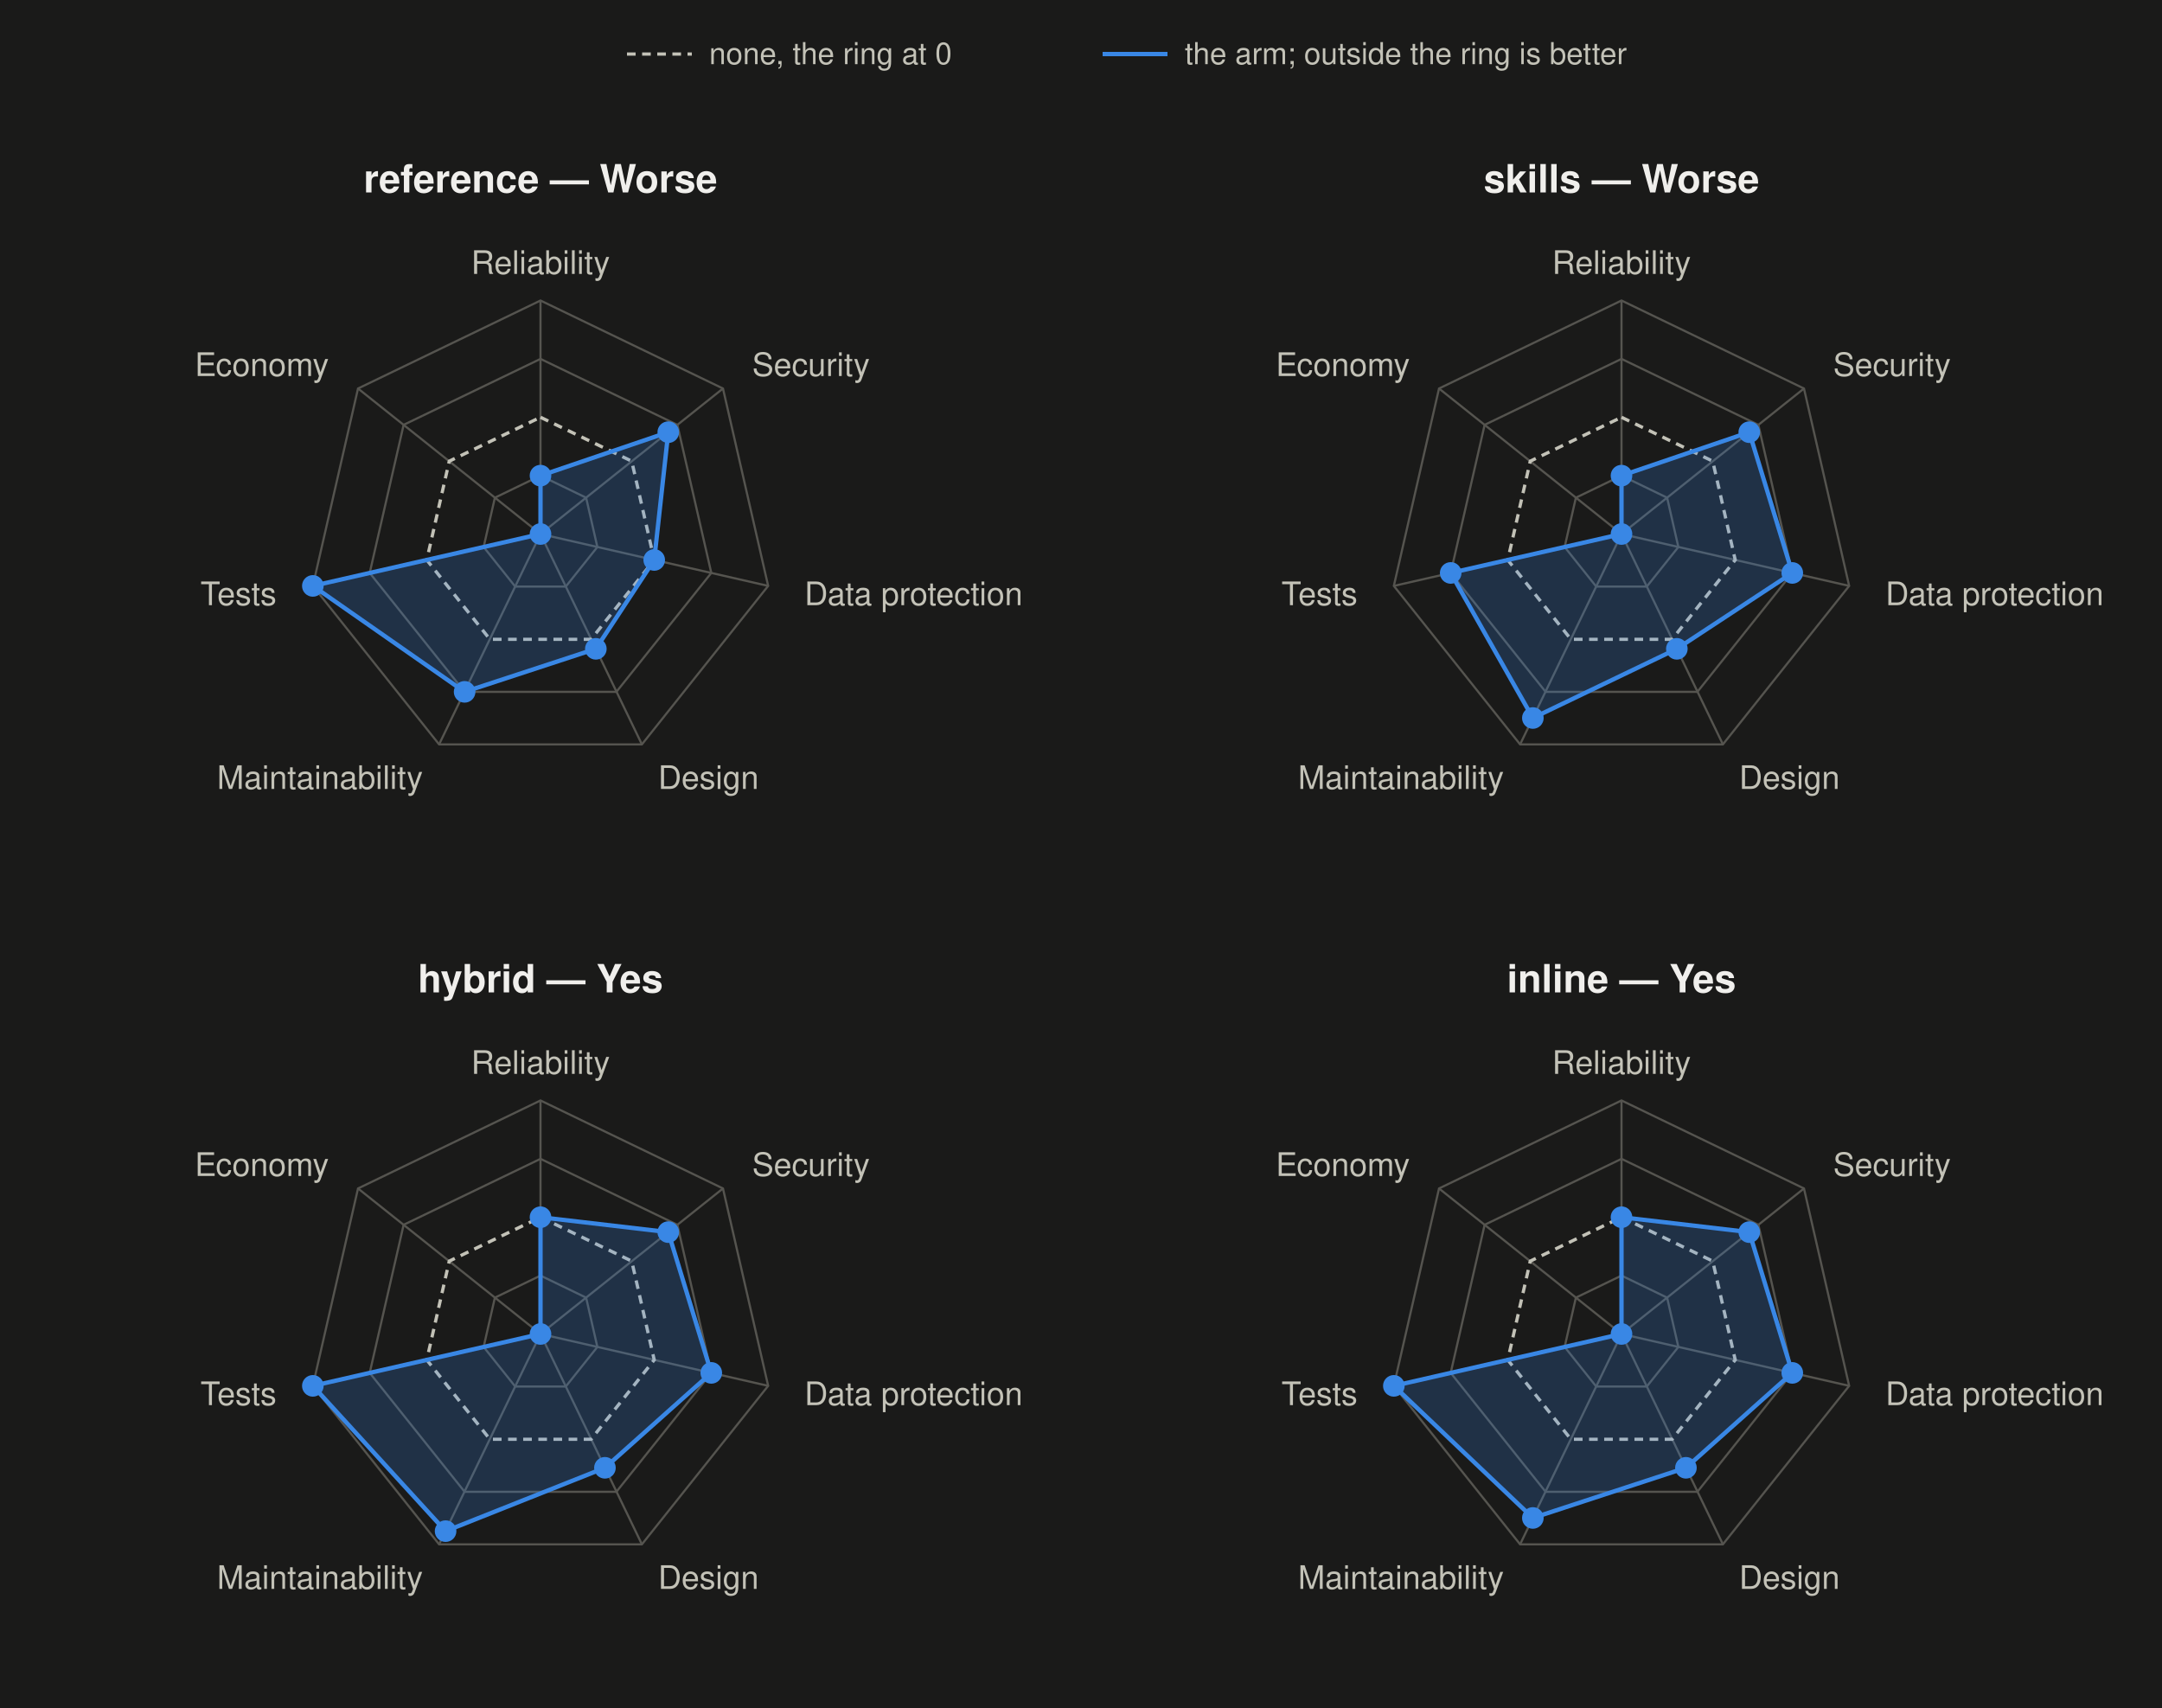
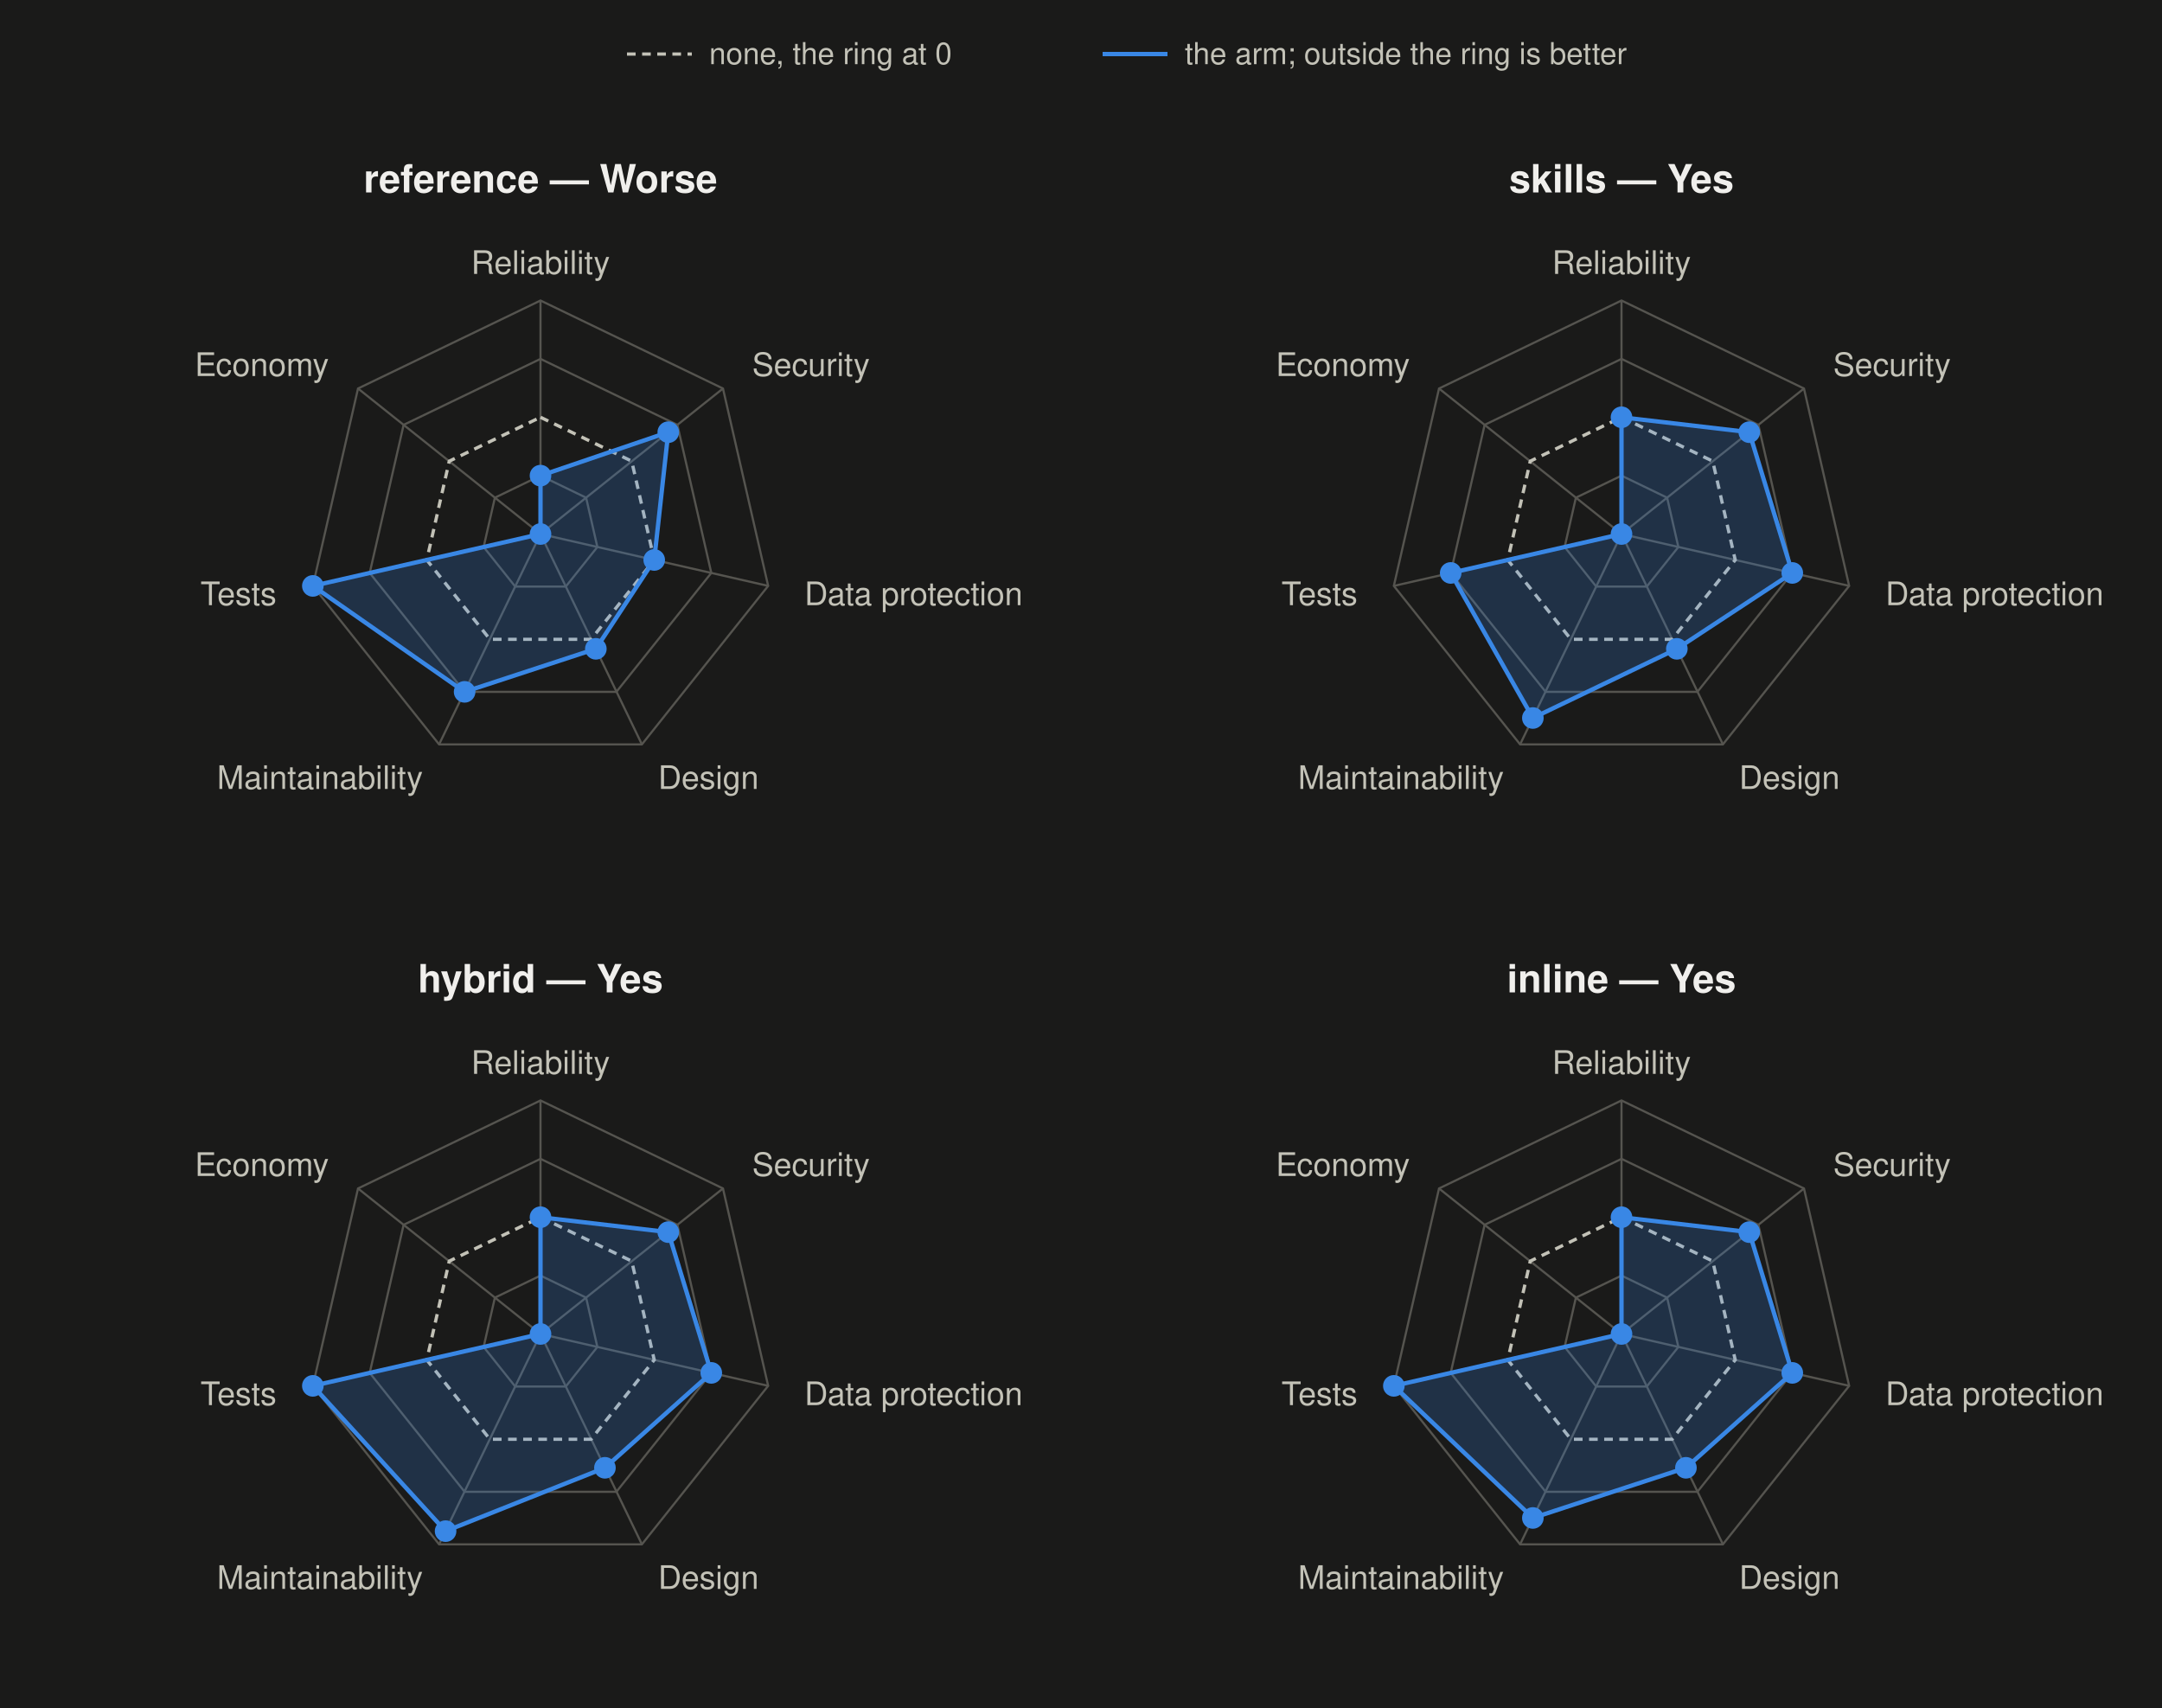
<svg xmlns="http://www.w3.org/2000/svg" width="1000" height="790" viewBox="0 0 1000 790" font-family="-apple-system, Segoe UI, Helvetica, Arial, sans-serif">
  <rect width="100%" height="100%" fill="#1a1a19" />
  <line x1="290" y1="25" x2="320" y2="25" stroke="#c3c2b7" stroke-width="1.5" stroke-dasharray="4 3" />
  <text x="328" y="25" dominant-baseline="middle" font-size="14" fill="#c3c2b7">none, the ring at 0</text>
  <line x1="510" y1="25" x2="540" y2="25" stroke="#3987e5" stroke-width="2" />
  <text x="548" y="25" dominant-baseline="middle" font-size="14" fill="#c3c2b7">the arm; outside the ring is better</text>
  <text x="250.0" y="89.0" text-anchor="middle" font-size="18" font-weight="600" fill="#f0efec">reference — Worse</text>
  <polygon points="250.0,220.0 271.1,230.2 276.3,253.0 261.7,271.3 238.3,271.3 223.7,253.0 228.9,230.2" fill="none" stroke="#55544f" stroke-width="1" />
  <polygon points="250.0,166.0 313.3,196.5 329.0,265.0 285.1,320.0 214.9,320.0 171.0,265.0 186.7,196.5" fill="none" stroke="#55544f" stroke-width="1" />
  <polygon points="250.0,139.0 334.4,179.7 355.3,271.0 296.9,344.3 203.1,344.3 144.7,271.0 165.6,179.7" fill="none" stroke="#55544f" stroke-width="1" />
  <line x1="250.0" y1="247.0" x2="250.0" y2="139.0" stroke="#55544f" stroke-width="1" />
  <text x="250.0" y="121.7" text-anchor="middle" dominant-baseline="middle" font-size="15" fill="#c3c2b7">Reliability</text>
  <line x1="250.0" y1="247.0" x2="334.4" y2="179.7" stroke="#55544f" stroke-width="1" />
  <text x="347.9" y="168.9" text-anchor="start" dominant-baseline="middle" font-size="15" fill="#c3c2b7">Security</text>
  <line x1="250.0" y1="247.0" x2="355.3" y2="271.0" stroke="#55544f" stroke-width="1" />
  <text x="372.1" y="274.9" text-anchor="start" dominant-baseline="middle" font-size="15" fill="#c3c2b7">Data protection</text>
  <line x1="250.0" y1="247.0" x2="296.9" y2="344.3" stroke="#55544f" stroke-width="1" />
  <text x="304.4" y="359.9" text-anchor="start" dominant-baseline="middle" font-size="15" fill="#c3c2b7">Design</text>
  <line x1="250.0" y1="247.0" x2="203.1" y2="344.3" stroke="#55544f" stroke-width="1" />
  <text x="195.6" y="359.9" text-anchor="end" dominant-baseline="middle" font-size="15" fill="#c3c2b7">Maintainability</text>
  <line x1="250.0" y1="247.0" x2="144.7" y2="271.0" stroke="#55544f" stroke-width="1" />
  <text x="127.9" y="274.9" text-anchor="end" dominant-baseline="middle" font-size="15" fill="#c3c2b7">Tests</text>
  <line x1="250.0" y1="247.0" x2="165.6" y2="179.7" stroke="#55544f" stroke-width="1" />
  <text x="152.1" y="168.9" text-anchor="end" dominant-baseline="middle" font-size="15" fill="#c3c2b7">Economy</text>
  <polygon points="250.0,193.0 292.2,213.3 302.6,259.0 273.4,295.7 226.6,295.7 197.4,259.0 207.8,213.3" fill="none" stroke="#c3c2b7" stroke-width="1.5" stroke-dasharray="4 3" />
  <polygon points="250.0,220.0 309.1,199.9 302.6,259.0 275.6,300.1 214.9,320.0 144.7,271.0 250.0,247.0" fill="#3987e5" fill-opacity="0.22" stroke="#3987e5" stroke-width="2" stroke-linejoin="round" />
  <circle cx="250.0" cy="220.0" r="4" fill="#3987e5" stroke="#3987e5" stroke-width="2" />
  <circle cx="309.1" cy="199.9" r="4" fill="#3987e5" stroke="#3987e5" stroke-width="2" />
  <circle cx="302.6" cy="259.0" r="4" fill="#3987e5" stroke="#3987e5" stroke-width="2" />
  <circle cx="275.6" cy="300.1" r="4" fill="#3987e5" stroke="#3987e5" stroke-width="2" />
  <circle cx="214.9" cy="320.0" r="4" fill="#3987e5" stroke="#3987e5" stroke-width="2" />
  <circle cx="144.7" cy="271.0" r="4" fill="#3987e5" stroke="#3987e5" stroke-width="2" />
  <circle cx="250.0" cy="247.0" r="4" fill="#3987e5" stroke="#3987e5" stroke-width="2" />
-   <text x="750.0" y="89.0" text-anchor="middle" font-size="18" font-weight="600" fill="#f0efec">skills — Worse</text>
+   <text x="750.0" y="89.0" text-anchor="middle" font-size="18" font-weight="600" fill="#f0efec">skills — Yes</text>
  <polygon points="750.0,220.0 771.1,230.2 776.3,253.0 761.7,271.3 738.3,271.3 723.7,253.0 728.9,230.2" fill="none" stroke="#55544f" stroke-width="1" />
  <polygon points="750.0,166.0 813.3,196.5 829.0,265.0 785.1,320.0 714.9,320.0 671.0,265.0 686.7,196.5" fill="none" stroke="#55544f" stroke-width="1" />
  <polygon points="750.0,139.0 834.4,179.7 855.3,271.0 796.9,344.3 703.1,344.3 644.7,271.0 665.6,179.7" fill="none" stroke="#55544f" stroke-width="1" />
  <line x1="750.0" y1="247.0" x2="750.0" y2="139.0" stroke="#55544f" stroke-width="1" />
  <text x="750.0" y="121.7" text-anchor="middle" dominant-baseline="middle" font-size="15" fill="#c3c2b7">Reliability</text>
  <line x1="750.0" y1="247.0" x2="834.4" y2="179.7" stroke="#55544f" stroke-width="1" />
  <text x="847.9" y="168.9" text-anchor="start" dominant-baseline="middle" font-size="15" fill="#c3c2b7">Security</text>
  <line x1="750.0" y1="247.0" x2="855.3" y2="271.0" stroke="#55544f" stroke-width="1" />
  <text x="872.1" y="274.9" text-anchor="start" dominant-baseline="middle" font-size="15" fill="#c3c2b7">Data protection</text>
  <line x1="750.0" y1="247.0" x2="796.9" y2="344.3" stroke="#55544f" stroke-width="1" />
  <text x="804.4" y="359.9" text-anchor="start" dominant-baseline="middle" font-size="15" fill="#c3c2b7">Design</text>
  <line x1="750.0" y1="247.0" x2="703.1" y2="344.3" stroke="#55544f" stroke-width="1" />
  <text x="695.6" y="359.9" text-anchor="end" dominant-baseline="middle" font-size="15" fill="#c3c2b7">Maintainability</text>
  <line x1="750.0" y1="247.0" x2="644.7" y2="271.0" stroke="#55544f" stroke-width="1" />
  <text x="627.9" y="274.9" text-anchor="end" dominant-baseline="middle" font-size="15" fill="#c3c2b7">Tests</text>
  <line x1="750.0" y1="247.0" x2="665.6" y2="179.7" stroke="#55544f" stroke-width="1" />
  <text x="652.1" y="168.9" text-anchor="end" dominant-baseline="middle" font-size="15" fill="#c3c2b7">Economy</text>
  <polygon points="750.0,193.0 792.2,213.3 802.6,259.0 773.4,295.7 726.6,295.7 697.4,259.0 707.8,213.3" fill="none" stroke="#c3c2b7" stroke-width="1.5" stroke-dasharray="4 3" />
-   <polygon points="750.0,220.0 809.1,199.9 829.0,265.0 775.6,300.1 709.0,332.1 671.0,265.0 750.0,247.0" fill="#3987e5" fill-opacity="0.22" stroke="#3987e5" stroke-width="2" stroke-linejoin="round" />
-   <circle cx="750.0" cy="220.0" r="4" fill="#3987e5" stroke="#3987e5" stroke-width="2" />
+   <polygon points="750.0,193.0 809.1,199.9 829.0,265.0 775.6,300.1 709.0,332.1 671.0,265.0 750.0,247.0" fill="#3987e5" fill-opacity="0.22" stroke="#3987e5" stroke-width="2" stroke-linejoin="round" />
+   <circle cx="750.0" cy="193.0" r="4" fill="#3987e5" stroke="#3987e5" stroke-width="2" />
  <circle cx="809.1" cy="199.9" r="4" fill="#3987e5" stroke="#3987e5" stroke-width="2" />
  <circle cx="829.0" cy="265.0" r="4" fill="#3987e5" stroke="#3987e5" stroke-width="2" />
  <circle cx="775.6" cy="300.1" r="4" fill="#3987e5" stroke="#3987e5" stroke-width="2" />
  <circle cx="709.0" cy="332.1" r="4" fill="#3987e5" stroke="#3987e5" stroke-width="2" />
  <circle cx="671.0" cy="265.0" r="4" fill="#3987e5" stroke="#3987e5" stroke-width="2" />
  <circle cx="750.0" cy="247.0" r="4" fill="#3987e5" stroke="#3987e5" stroke-width="2" />
  <text x="250.0" y="459.0" text-anchor="middle" font-size="18" font-weight="600" fill="#f0efec">hybrid — Yes</text>
  <polygon points="250.0,590.0 271.1,600.2 276.3,623.0 261.7,641.3 238.3,641.3 223.7,623.0 228.9,600.2" fill="none" stroke="#55544f" stroke-width="1" />
  <polygon points="250.0,536.0 313.3,566.5 329.0,635.0 285.1,690.0 214.9,690.0 171.0,635.0 186.7,566.5" fill="none" stroke="#55544f" stroke-width="1" />
  <polygon points="250.0,509.0 334.4,549.7 355.3,641.0 296.9,714.3 203.1,714.3 144.7,641.0 165.6,549.7" fill="none" stroke="#55544f" stroke-width="1" />
  <line x1="250.0" y1="617.0" x2="250.0" y2="509.0" stroke="#55544f" stroke-width="1" />
  <text x="250.0" y="491.7" text-anchor="middle" dominant-baseline="middle" font-size="15" fill="#c3c2b7">Reliability</text>
  <line x1="250.0" y1="617.0" x2="334.4" y2="549.7" stroke="#55544f" stroke-width="1" />
  <text x="347.9" y="538.9" text-anchor="start" dominant-baseline="middle" font-size="15" fill="#c3c2b7">Security</text>
  <line x1="250.0" y1="617.0" x2="355.3" y2="641.0" stroke="#55544f" stroke-width="1" />
  <text x="372.1" y="644.9" text-anchor="start" dominant-baseline="middle" font-size="15" fill="#c3c2b7">Data protection</text>
  <line x1="250.0" y1="617.0" x2="296.9" y2="714.3" stroke="#55544f" stroke-width="1" />
  <text x="304.4" y="729.9" text-anchor="start" dominant-baseline="middle" font-size="15" fill="#c3c2b7">Design</text>
  <line x1="250.0" y1="617.0" x2="203.1" y2="714.3" stroke="#55544f" stroke-width="1" />
  <text x="195.6" y="729.9" text-anchor="end" dominant-baseline="middle" font-size="15" fill="#c3c2b7">Maintainability</text>
  <line x1="250.0" y1="617.0" x2="144.7" y2="641.0" stroke="#55544f" stroke-width="1" />
  <text x="127.9" y="644.9" text-anchor="end" dominant-baseline="middle" font-size="15" fill="#c3c2b7">Tests</text>
  <line x1="250.0" y1="617.0" x2="165.6" y2="549.7" stroke="#55544f" stroke-width="1" />
  <text x="152.1" y="538.9" text-anchor="end" dominant-baseline="middle" font-size="15" fill="#c3c2b7">Economy</text>
  <polygon points="250.0,563.0 292.2,583.3 302.6,629.0 273.4,665.7 226.6,665.7 197.4,629.0 207.8,583.3" fill="none" stroke="#c3c2b7" stroke-width="1.5" stroke-dasharray="4 3" />
  <polygon points="250.0,563.0 309.1,569.9 329.0,635.0 279.8,678.9 206.1,708.2 144.7,641.0 250.0,617.0" fill="#3987e5" fill-opacity="0.22" stroke="#3987e5" stroke-width="2" stroke-linejoin="round" />
  <circle cx="250.0" cy="563.0" r="4" fill="#3987e5" stroke="#3987e5" stroke-width="2" />
  <circle cx="309.1" cy="569.9" r="4" fill="#3987e5" stroke="#3987e5" stroke-width="2" />
  <circle cx="329.0" cy="635.0" r="4" fill="#3987e5" stroke="#3987e5" stroke-width="2" />
  <circle cx="279.8" cy="678.9" r="4" fill="#3987e5" stroke="#3987e5" stroke-width="2" />
  <circle cx="206.1" cy="708.2" r="4" fill="#3987e5" stroke="#3987e5" stroke-width="2" />
  <circle cx="144.7" cy="641.0" r="4" fill="#3987e5" stroke="#3987e5" stroke-width="2" />
  <circle cx="250.0" cy="617.0" r="4" fill="#3987e5" stroke="#3987e5" stroke-width="2" />
  <text x="750.0" y="459.0" text-anchor="middle" font-size="18" font-weight="600" fill="#f0efec">inline — Yes</text>
  <polygon points="750.0,590.0 771.1,600.2 776.3,623.0 761.7,641.3 738.3,641.3 723.7,623.0 728.9,600.2" fill="none" stroke="#55544f" stroke-width="1" />
  <polygon points="750.0,536.0 813.3,566.5 829.0,635.0 785.1,690.0 714.9,690.0 671.0,635.0 686.7,566.5" fill="none" stroke="#55544f" stroke-width="1" />
  <polygon points="750.0,509.0 834.4,549.7 855.3,641.0 796.9,714.3 703.1,714.3 644.7,641.0 665.6,549.7" fill="none" stroke="#55544f" stroke-width="1" />
  <line x1="750.0" y1="617.0" x2="750.0" y2="509.0" stroke="#55544f" stroke-width="1" />
  <text x="750.0" y="491.7" text-anchor="middle" dominant-baseline="middle" font-size="15" fill="#c3c2b7">Reliability</text>
  <line x1="750.0" y1="617.0" x2="834.4" y2="549.7" stroke="#55544f" stroke-width="1" />
  <text x="847.9" y="538.9" text-anchor="start" dominant-baseline="middle" font-size="15" fill="#c3c2b7">Security</text>
  <line x1="750.0" y1="617.0" x2="855.3" y2="641.0" stroke="#55544f" stroke-width="1" />
  <text x="872.1" y="644.9" text-anchor="start" dominant-baseline="middle" font-size="15" fill="#c3c2b7">Data protection</text>
  <line x1="750.0" y1="617.0" x2="796.9" y2="714.3" stroke="#55544f" stroke-width="1" />
  <text x="804.4" y="729.9" text-anchor="start" dominant-baseline="middle" font-size="15" fill="#c3c2b7">Design</text>
  <line x1="750.0" y1="617.0" x2="703.1" y2="714.3" stroke="#55544f" stroke-width="1" />
  <text x="695.6" y="729.9" text-anchor="end" dominant-baseline="middle" font-size="15" fill="#c3c2b7">Maintainability</text>
  <line x1="750.0" y1="617.0" x2="644.7" y2="641.0" stroke="#55544f" stroke-width="1" />
  <text x="627.9" y="644.9" text-anchor="end" dominant-baseline="middle" font-size="15" fill="#c3c2b7">Tests</text>
  <line x1="750.0" y1="617.0" x2="665.6" y2="549.7" stroke="#55544f" stroke-width="1" />
  <text x="652.1" y="538.9" text-anchor="end" dominant-baseline="middle" font-size="15" fill="#c3c2b7">Economy</text>
  <polygon points="750.0,563.0 792.2,583.3 802.6,629.0 773.4,665.7 726.6,665.7 697.4,629.0 707.8,583.3" fill="none" stroke="#c3c2b7" stroke-width="1.5" stroke-dasharray="4 3" />
  <polygon points="750.0,563.0 809.1,569.9 829.0,635.0 779.8,678.9 709.0,702.1 644.7,641.0 750.0,617.0" fill="#3987e5" fill-opacity="0.22" stroke="#3987e5" stroke-width="2" stroke-linejoin="round" />
  <circle cx="750.0" cy="563.0" r="4" fill="#3987e5" stroke="#3987e5" stroke-width="2" />
  <circle cx="809.1" cy="569.9" r="4" fill="#3987e5" stroke="#3987e5" stroke-width="2" />
  <circle cx="829.0" cy="635.0" r="4" fill="#3987e5" stroke="#3987e5" stroke-width="2" />
  <circle cx="779.8" cy="678.9" r="4" fill="#3987e5" stroke="#3987e5" stroke-width="2" />
  <circle cx="709.0" cy="702.1" r="4" fill="#3987e5" stroke="#3987e5" stroke-width="2" />
  <circle cx="644.7" cy="641.0" r="4" fill="#3987e5" stroke="#3987e5" stroke-width="2" />
  <circle cx="750.0" cy="617.0" r="4" fill="#3987e5" stroke="#3987e5" stroke-width="2" />
</svg>
